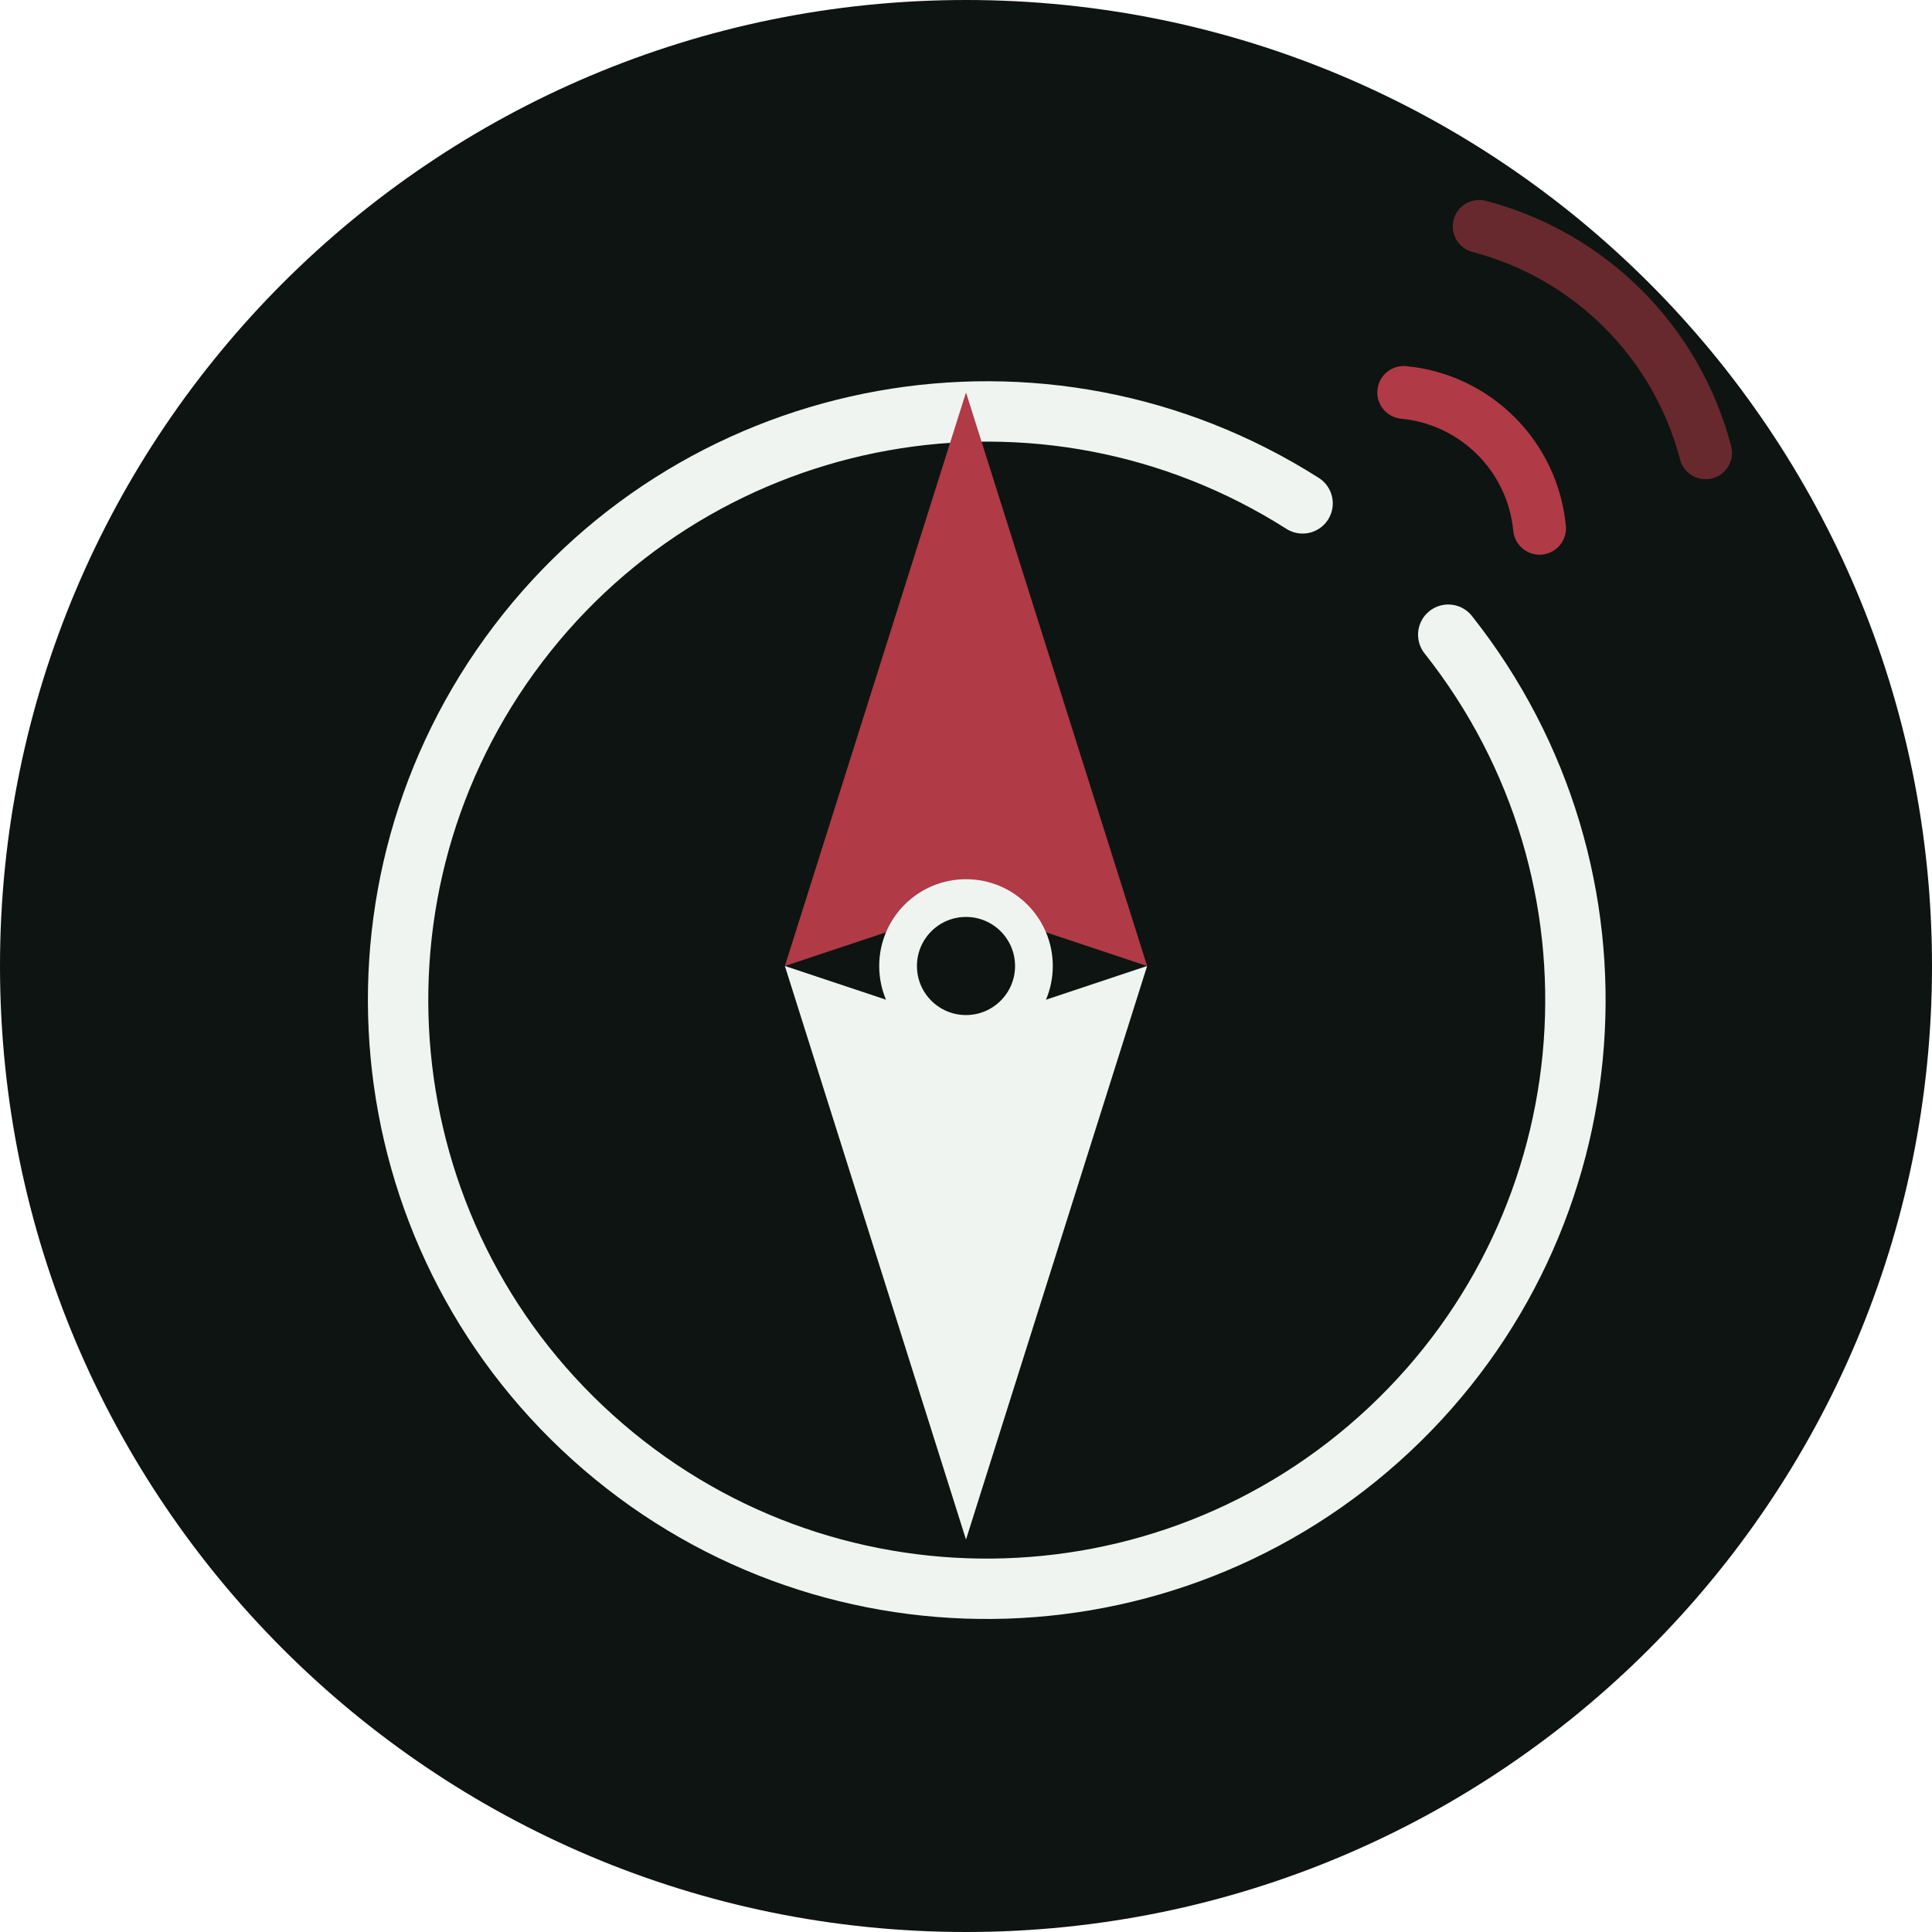
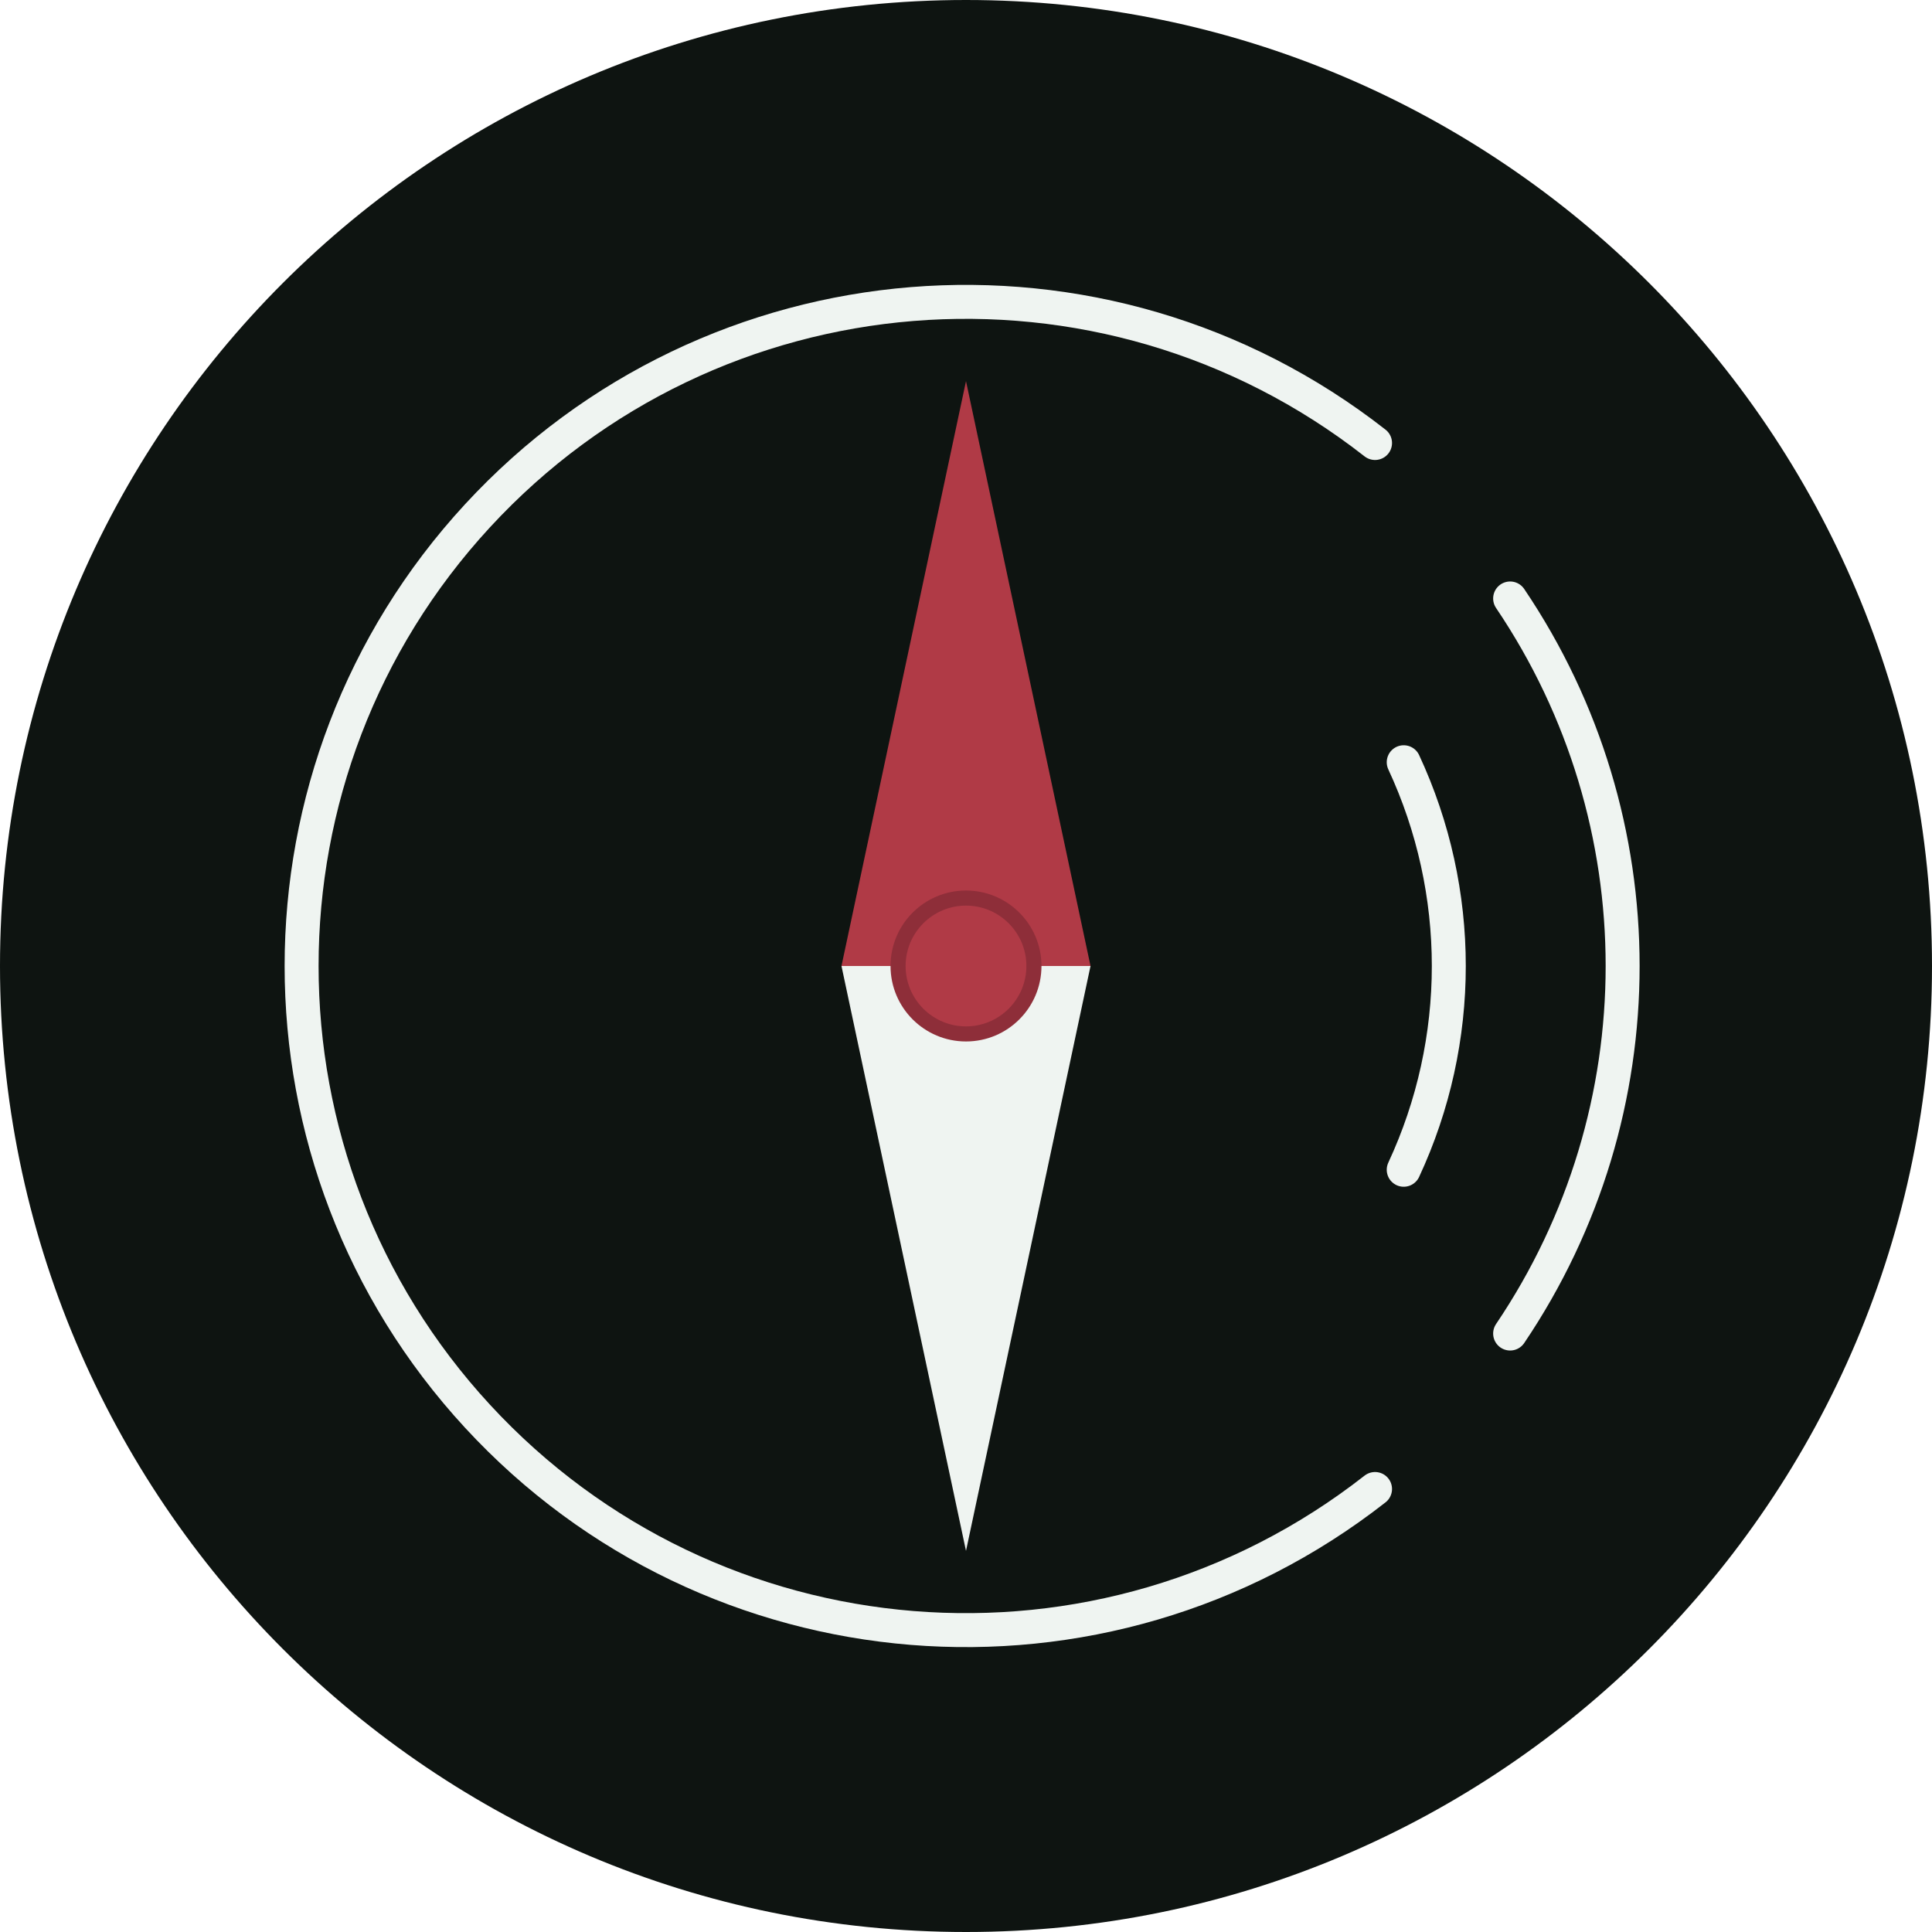
<svg xmlns="http://www.w3.org/2000/svg" viewBox="0 0 256 256" role="img" aria-label="Brújula logo">
  <circle cx="128" cy="128" r="128" fill="#0e1411" />
-   <path d="M 191.9 84.1 A 78 78 0 1 1 172.6 66.7" fill="none" stroke="#eff4f1" stroke-width="8" stroke-linecap="round" />
-   <path d="M 186 52 A 20 20 0 0 1 204 70" fill="none" stroke="#b03a46" stroke-width="7" stroke-linecap="round" />
-   <path d="M 196 30 A 42 42 0 0 1 226 60" fill="none" stroke="#b03a46" stroke-width="7" stroke-linecap="round" opacity="0.55" />
-   <polygon points="128,52 152,128 128,120 104,128" fill="#b03a46" />
-   <polygon points="128,204 104,128 128,136 152,128" fill="#eff4f1" />
-   <circle cx="128" cy="128" r="9" fill="#0e1411" stroke="#eff4f1" stroke-width="5" />
+   <path d="M 182.2 58.7 A 88 88 0 1 0 182.2 197.3" fill="none" stroke="#eff4f1" stroke-width="4.5" stroke-linecap="round" />
+   <path d="M 186 101 A 64 64 0 0 1 186 155" fill="none" stroke="#eff4f1" stroke-width="4.5" stroke-linecap="round" />
+   <path d="M 200.1 79.3 A 87 87 0 0 1 200.1 176.7" fill="none" stroke="#eff4f1" stroke-width="4.5" stroke-linecap="round" />
+   <polygon points="128,50.5 144.5,128 111.5,128" fill="#b03a46" />
+   <polygon points="111.5,128 144.5,128 128,205.5" fill="#eff4f1" />
+   <circle cx="128" cy="128" r="9" fill="#b03a46" stroke="#8e2e39" stroke-width="2" />
</svg>
